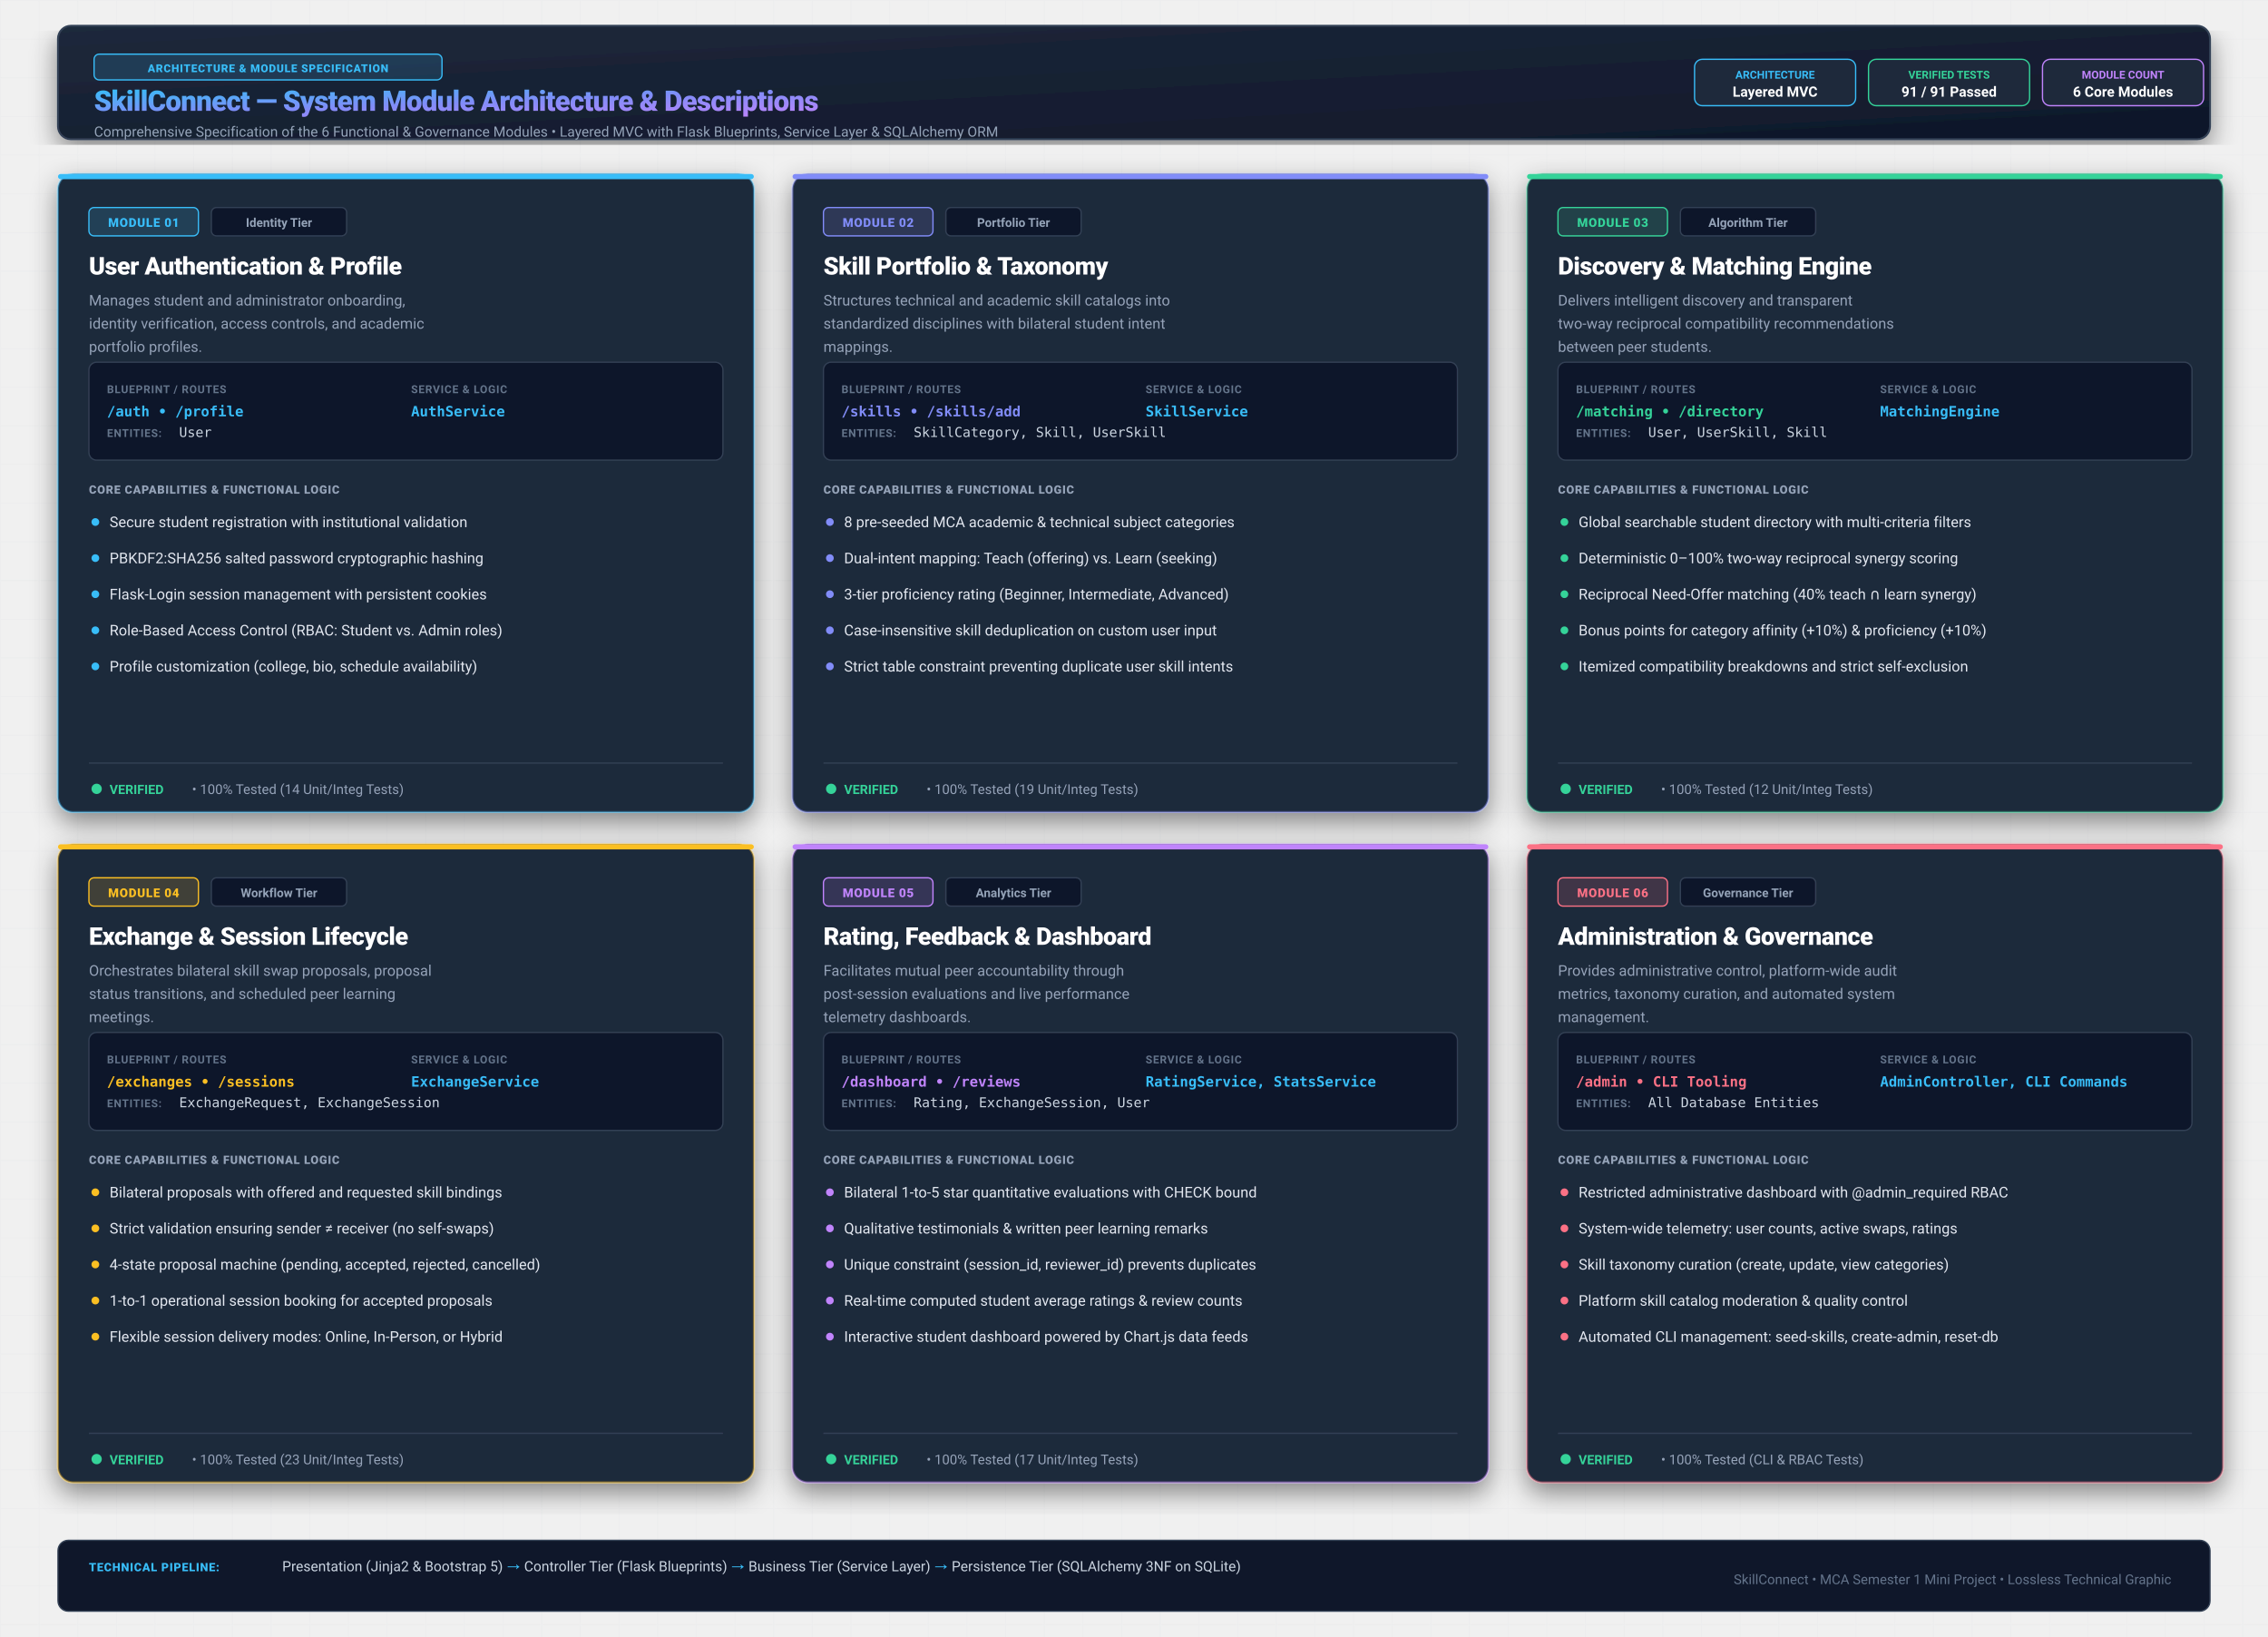
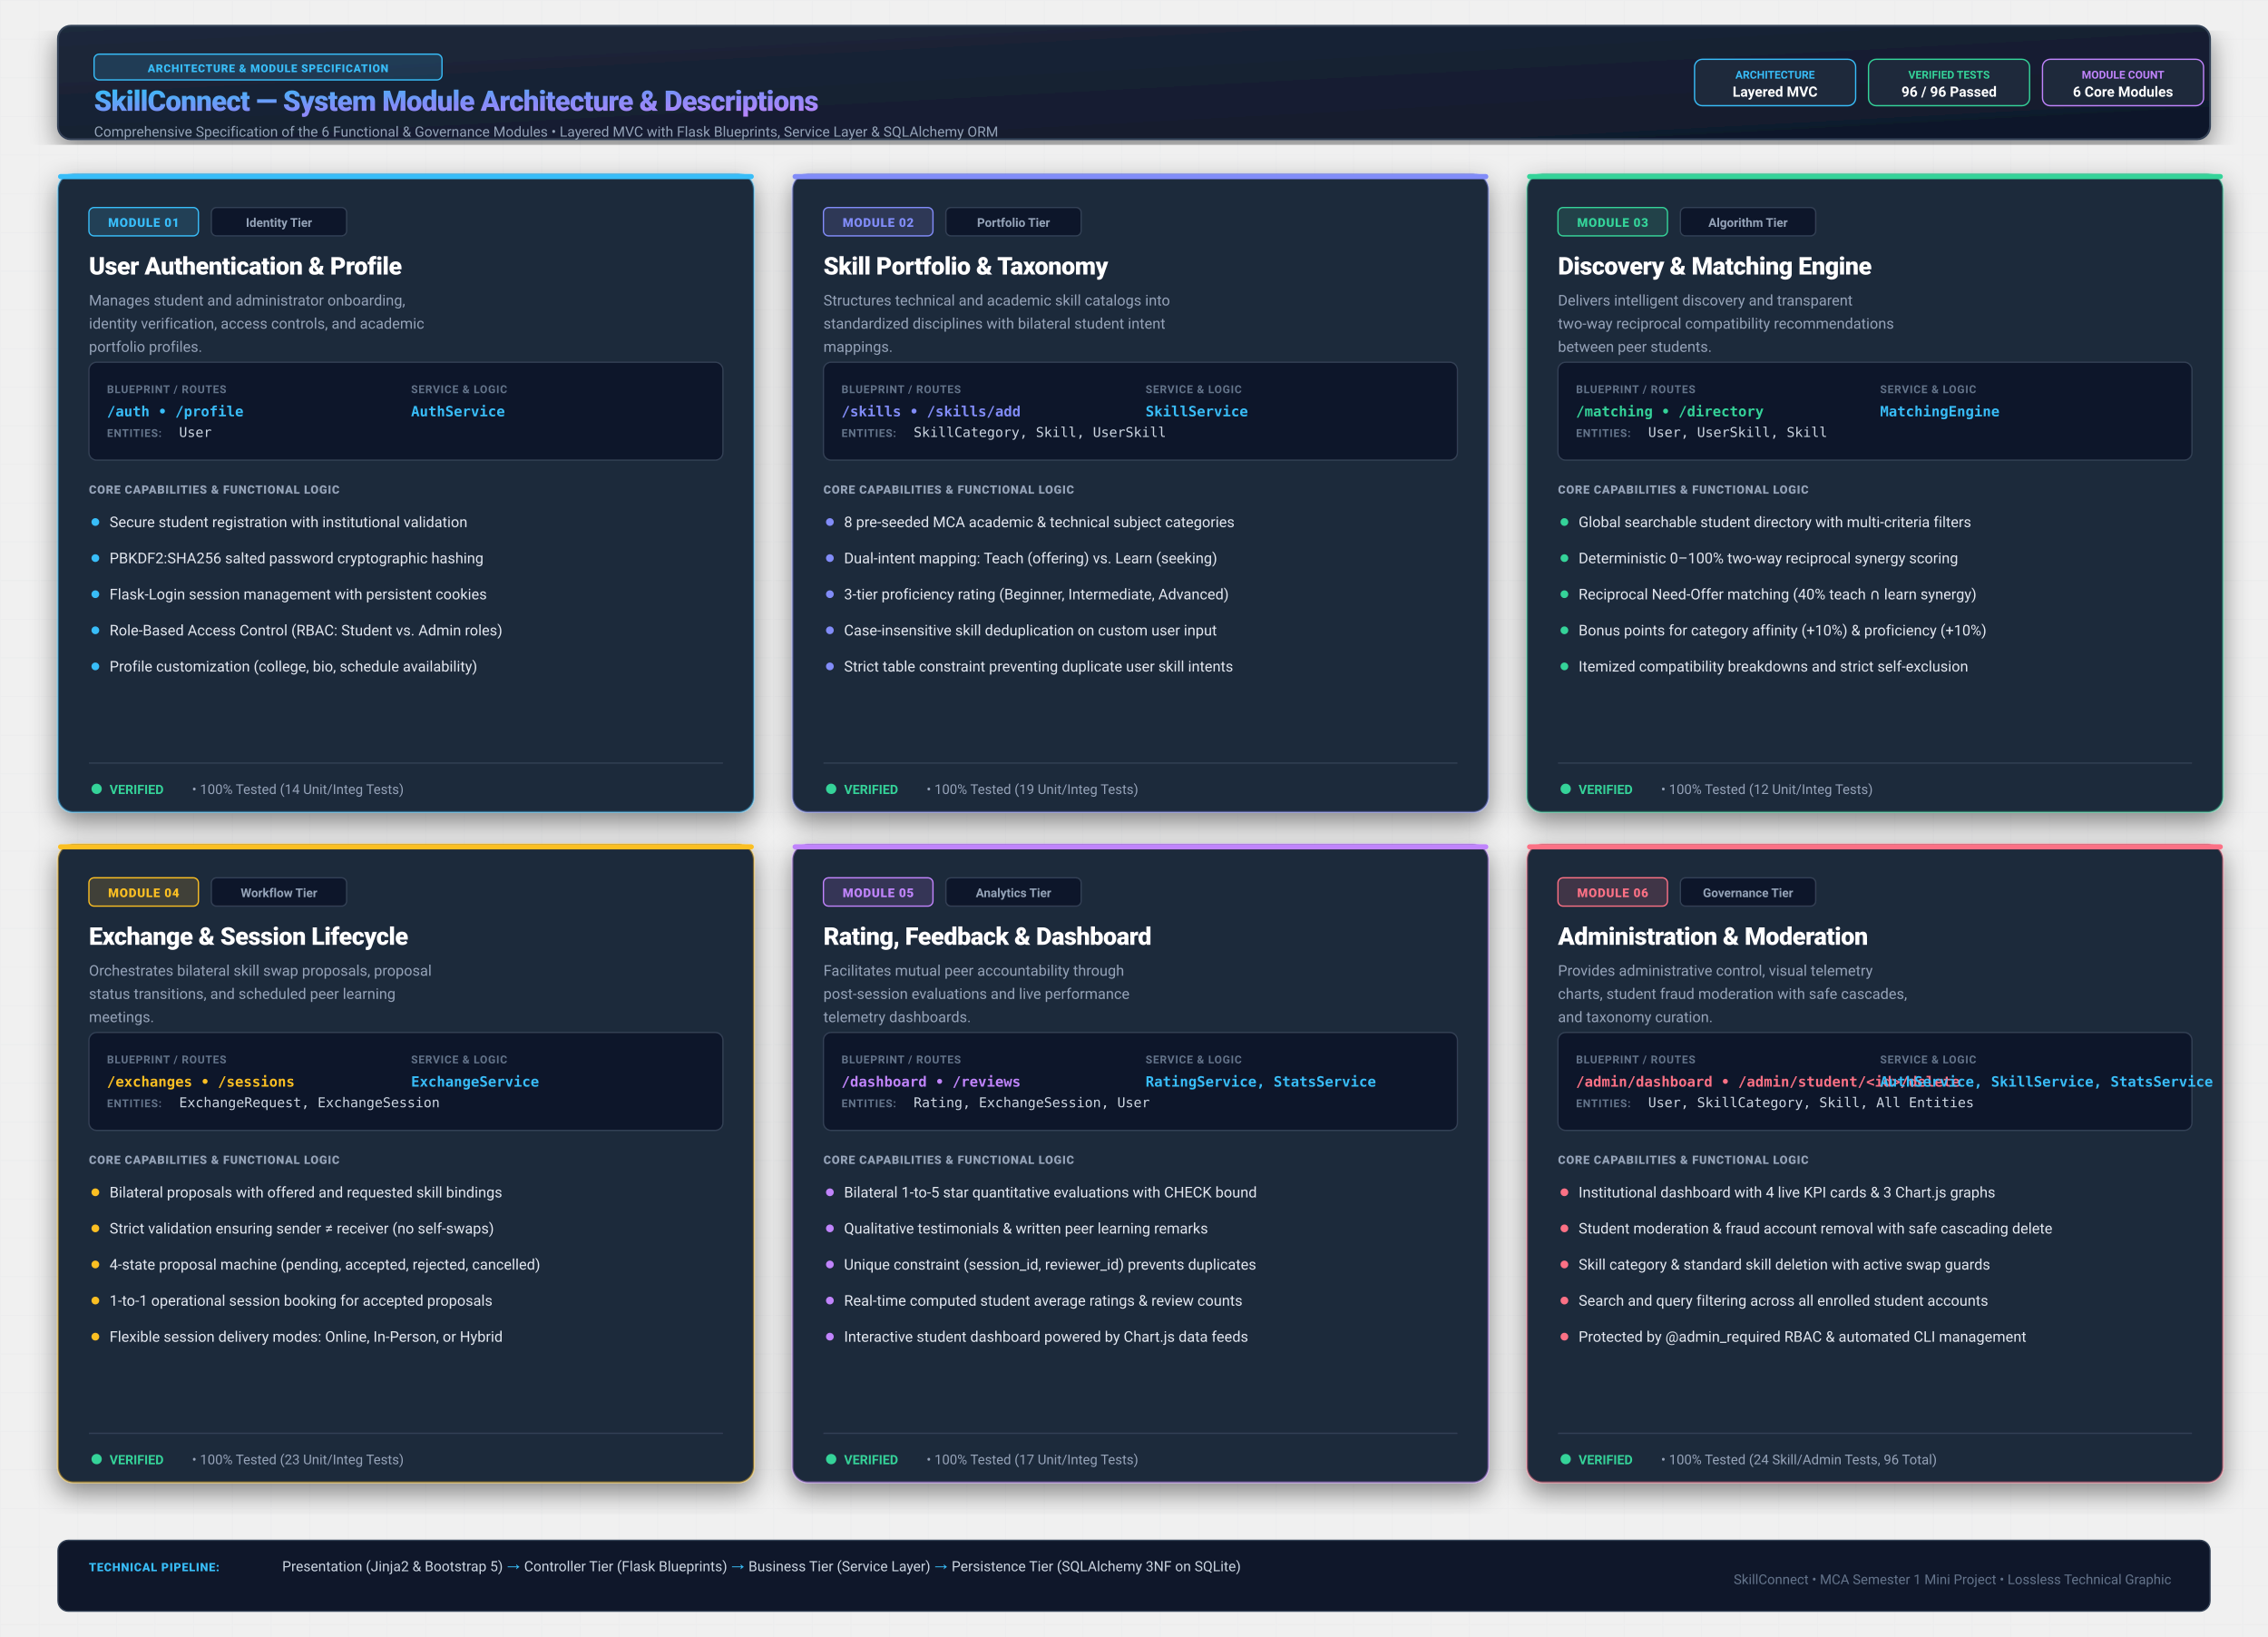
<svg xmlns="http://www.w3.org/2000/svg" viewBox="0 0 1760 1270" width="1760" height="1270" style="background:#0b1120; font-family: -apple-system, BlinkMacSystemFont, 'Segoe UI', Roboto, Helvetica, Arial, sans-serif;">
  <defs>
    <filter id="card-shadow" x="-5%" y="-5%" width="110%" height="110%">
      <feDropShadow dx="0" dy="8" stdDeviation="10" flood-color="#000000" flood-opacity="0.45" />
    </filter>
    <linearGradient id="header-grad" x1="0%" y1="0%" x2="100%" y2="100%">
      <stop offset="0%" stop-color="#1e293b" />
      <stop offset="100%" stop-color="#0f172a" />
    </linearGradient>
    <linearGradient id="title-grad" x1="0%" y1="0%" x2="100%" y2="100%">
      <stop offset="0%" stop-color="#38bdf8" />
      <stop offset="50%" stop-color="#818cf8" />
      <stop offset="100%" stop-color="#c084fc" />
    </linearGradient>
  </defs>
  <g opacity="0.06">
    <pattern id="grid" width="30" height="30" patternUnits="userSpaceOnUse">
      <path d="M 30 0 L 0 0 0 30" fill="none" stroke="#94a3b8" stroke-width="0.8" />
    </pattern>
    <rect width="100%" height="100%" fill="url(#grid)" />
  </g>
  <g transform="translate(45, 20)">
    <rect width="1670" height="88" rx="10" fill="url(#header-grad)" stroke="#334155" stroke-width="1.5" filter="url(#card-shadow)" />
    <g transform="translate(28, 22)">
      <rect x="0" y="0" width="270" height="20" rx="4" fill="rgba(56, 189, 248, 0.15)" stroke="#38bdf8" stroke-width="1" />
      <text x="135" y="14" text-anchor="middle" font-size="8.5" font-weight="800" fill="#38bdf8" letter-spacing="0.5">ARCHITECTURE &amp; MODULE SPECIFICATION</text>
      <text y="44" font-size="22" font-weight="800" fill="url(#title-grad)" letter-spacing="-0.5">SkillConnect — System Module Architecture &amp; Descriptions</text>
      <text y="64" font-size="11" font-weight="400" fill="#94a3b8">Comprehensive Specification of the 6 Functional &amp; Governance Modules • Layered MVC with Flask Blueprints, Service Layer &amp; SQLAlchemy ORM</text>
    </g>
    <g transform="translate(1270, 26)">
      <rect x="0" y="0" width="125" height="36" rx="6" fill="#1e293b" stroke="#38bdf8" stroke-width="1" />
      <text x="62.5" y="15" text-anchor="middle" font-size="8.5" font-weight="700" fill="#38bdf8">ARCHITECTURE</text>
      <text x="62.5" y="29" text-anchor="middle" font-size="11" font-weight="700" fill="#ffffff">Layered MVC</text>
      <rect x="135" y="0" width="125" height="36" rx="6" fill="#1e293b" stroke="#34d399" stroke-width="1" />
      <text x="197.5" y="15" text-anchor="middle" font-size="8.5" font-weight="700" fill="#34d399">VERIFIED TESTS</text>
-       <text x="197.5" y="29" text-anchor="middle" font-size="11" font-weight="700" fill="#ffffff">91 / 91 Passed</text>
+       <text x="197.5" y="29" text-anchor="middle" font-size="11" font-weight="700" fill="#ffffff">96 / 96 Passed</text>
      <rect x="270" y="0" width="125" height="36" rx="6" fill="#1e293b" stroke="#c084fc" stroke-width="1" />
      <text x="332.5" y="15" text-anchor="middle" font-size="8.5" font-weight="700" fill="#c084fc">MODULE COUNT</text>
      <text x="332.5" y="29" text-anchor="middle" font-size="11" font-weight="700" fill="#ffffff">6 Core Modules</text>
    </g>
  </g>
  <g transform="translate(45, 135)" filter="url(#card-shadow)">
    <rect width="540" height="495" rx="12" fill="#1e293b" stroke="rgba(56, 189, 248, 0.4)" stroke-width="1.5" />
    <rect width="540" height="4" rx="2" fill="#38bdf8" />
    <g transform="translate(24, 26)">
      <rect x="0" y="0" width="85" height="22" rx="4" fill="rgba(56, 189, 248, 0.15)" stroke="#38bdf8" stroke-width="1" />
      <text x="42.5" y="15" text-anchor="middle" font-size="9.5" font-weight="800" fill="#38bdf8" letter-spacing="0.5">MODULE 01</text>
      <rect x="95" y="0" width="105" height="22" rx="4" fill="#0f172a" stroke="#334155" stroke-width="1" />
      <text x="147.5" y="15" text-anchor="middle" font-size="9.5" font-weight="700" fill="#94a3b8">Identity Tier</text>
      <text x="0" y="52" font-size="19" font-weight="800" fill="#ffffff" letter-spacing="-0.3">User Authentication &amp; Profile</text>
      <text x="0" y="76" font-size="11.5" fill="#94a3b8" font-family="-apple-system, BlinkMacSystemFont, 'Segoe UI', Roboto, sans-serif">
        <tspan x="0" dy="0">Manages student and administrator onboarding,</tspan>
        <tspan x="0" dy="18">identity verification, access controls, and academic</tspan>
        <tspan x="0" dy="18">portfolio profiles.</tspan>
      </text>
    </g>
    <g transform="translate(24, 146)">
      <rect width="492" height="76" rx="6" fill="#0f172a" stroke="#334155" stroke-width="1" />
      <g transform="translate(14, 24)">
        <text font-size="8.5" font-weight="700" fill="#64748b" text-transform="uppercase" letter-spacing="0.5">BLUEPRINT / ROUTES</text>
        <text y="18" font-size="11" font-weight="600" fill="#38bdf8" font-family="'JetBrains Mono', Consolas, monospace">/auth • /profile</text>
      </g>
      <g transform="translate(250, 24)">
        <text font-size="8.5" font-weight="700" fill="#64748b" text-transform="uppercase" letter-spacing="0.5">SERVICE &amp; LOGIC</text>
        <text y="18" font-size="11" font-weight="600" fill="#38bdf8" font-family="'JetBrains Mono', Consolas, monospace">AuthService</text>
      </g>
      <g transform="translate(14, 58)">
        <text font-size="8.5" font-weight="700" fill="#64748b" text-transform="uppercase" letter-spacing="0.5">ENTITIES:</text>
        <text x="56" y="0" font-size="10.5" font-weight="500" fill="#cbd5e1" font-family="'JetBrains Mono', Consolas, monospace">User</text>
      </g>
    </g>
    <text x="24" y="248" font-size="9" font-weight="800" fill="#94a3b8" text-transform="uppercase" letter-spacing="0.5">CORE CAPABILITIES &amp; FUNCTIONAL LOGIC</text>
    <g transform="translate(24, 265)">
      <circle cx="5" cy="5" r="3" fill="#38bdf8" />
      <text x="16" y="9" font-size="11.5" fill="#e2e8f0" font-family="-apple-system, BlinkMacSystemFont, 'Segoe UI', Roboto, sans-serif">Secure student registration with institutional validation</text>
    </g>
    <g transform="translate(24, 293)">
      <circle cx="5" cy="5" r="3" fill="#38bdf8" />
      <text x="16" y="9" font-size="11.5" fill="#e2e8f0" font-family="-apple-system, BlinkMacSystemFont, 'Segoe UI', Roboto, sans-serif">PBKDF2:SHA256 salted password cryptographic hashing</text>
    </g>
    <g transform="translate(24, 321)">
      <circle cx="5" cy="5" r="3" fill="#38bdf8" />
      <text x="16" y="9" font-size="11.5" fill="#e2e8f0" font-family="-apple-system, BlinkMacSystemFont, 'Segoe UI', Roboto, sans-serif">Flask-Login session management with persistent cookies</text>
    </g>
    <g transform="translate(24, 349)">
      <circle cx="5" cy="5" r="3" fill="#38bdf8" />
      <text x="16" y="9" font-size="11.5" fill="#e2e8f0" font-family="-apple-system, BlinkMacSystemFont, 'Segoe UI', Roboto, sans-serif">Role-Based Access Control (RBAC: Student vs. Admin roles)</text>
    </g>
    <g transform="translate(24, 377)">
      <circle cx="5" cy="5" r="3" fill="#38bdf8" />
      <text x="16" y="9" font-size="11.5" fill="#e2e8f0" font-family="-apple-system, BlinkMacSystemFont, 'Segoe UI', Roboto, sans-serif">Profile customization (college, bio, schedule availability)</text>
    </g>
    <g transform="translate(24, 457)">
      <line x1="0" y1="0" x2="492" y2="0" stroke="#334155" stroke-width="1" />
      <circle cx="6" cy="20" r="4" fill="#34d399" />
      <text x="16" y="24" font-size="10" font-weight="700" fill="#34d399">VERIFIED</text>
      <text x="80" y="24" font-size="10.5" fill="#94a3b8">• 100% Tested (14 Unit/Integ Tests)</text>
    </g>
  </g>
  <g transform="translate(615, 135)" filter="url(#card-shadow)">
    <rect width="540" height="495" rx="12" fill="#1e293b" stroke="rgba(129, 140, 248, 0.4)" stroke-width="1.5" />
    <rect width="540" height="4" rx="2" fill="#818cf8" />
    <g transform="translate(24, 26)">
      <rect x="0" y="0" width="85" height="22" rx="4" fill="rgba(129, 140, 248, 0.15)" stroke="#818cf8" stroke-width="1" />
      <text x="42.5" y="15" text-anchor="middle" font-size="9.5" font-weight="800" fill="#818cf8" letter-spacing="0.5">MODULE 02</text>
      <rect x="95" y="0" width="105" height="22" rx="4" fill="#0f172a" stroke="#334155" stroke-width="1" />
      <text x="147.5" y="15" text-anchor="middle" font-size="9.5" font-weight="700" fill="#94a3b8">Portfolio Tier</text>
      <text x="0" y="52" font-size="19" font-weight="800" fill="#ffffff" letter-spacing="-0.3">Skill Portfolio &amp; Taxonomy</text>
      <text x="0" y="76" font-size="11.5" fill="#94a3b8" font-family="-apple-system, BlinkMacSystemFont, 'Segoe UI', Roboto, sans-serif">
        <tspan x="0" dy="0">Structures technical and academic skill catalogs into</tspan>
        <tspan x="0" dy="18">standardized disciplines with bilateral student intent</tspan>
        <tspan x="0" dy="18">mappings.</tspan>
      </text>
    </g>
    <g transform="translate(24, 146)">
      <rect width="492" height="76" rx="6" fill="#0f172a" stroke="#334155" stroke-width="1" />
      <g transform="translate(14, 24)">
        <text font-size="8.5" font-weight="700" fill="#64748b" text-transform="uppercase" letter-spacing="0.5">BLUEPRINT / ROUTES</text>
        <text y="18" font-size="11" font-weight="600" fill="#818cf8" font-family="'JetBrains Mono', Consolas, monospace">/skills • /skills/add</text>
      </g>
      <g transform="translate(250, 24)">
        <text font-size="8.5" font-weight="700" fill="#64748b" text-transform="uppercase" letter-spacing="0.5">SERVICE &amp; LOGIC</text>
        <text y="18" font-size="11" font-weight="600" fill="#38bdf8" font-family="'JetBrains Mono', Consolas, monospace">SkillService</text>
      </g>
      <g transform="translate(14, 58)">
        <text font-size="8.5" font-weight="700" fill="#64748b" text-transform="uppercase" letter-spacing="0.5">ENTITIES:</text>
        <text x="56" y="0" font-size="10.5" font-weight="500" fill="#cbd5e1" font-family="'JetBrains Mono', Consolas, monospace">SkillCategory, Skill, UserSkill</text>
      </g>
    </g>
    <text x="24" y="248" font-size="9" font-weight="800" fill="#94a3b8" text-transform="uppercase" letter-spacing="0.5">CORE CAPABILITIES &amp; FUNCTIONAL LOGIC</text>
    <g transform="translate(24, 265)">
      <circle cx="5" cy="5" r="3" fill="#818cf8" />
      <text x="16" y="9" font-size="11.5" fill="#e2e8f0" font-family="-apple-system, BlinkMacSystemFont, 'Segoe UI', Roboto, sans-serif">8 pre-seeded MCA academic &amp; technical subject categories</text>
    </g>
    <g transform="translate(24, 293)">
      <circle cx="5" cy="5" r="3" fill="#818cf8" />
      <text x="16" y="9" font-size="11.5" fill="#e2e8f0" font-family="-apple-system, BlinkMacSystemFont, 'Segoe UI', Roboto, sans-serif">Dual-intent mapping: Teach (offering) vs. Learn (seeking)</text>
    </g>
    <g transform="translate(24, 321)">
      <circle cx="5" cy="5" r="3" fill="#818cf8" />
      <text x="16" y="9" font-size="11.5" fill="#e2e8f0" font-family="-apple-system, BlinkMacSystemFont, 'Segoe UI', Roboto, sans-serif">3-tier proficiency rating (Beginner, Intermediate, Advanced)</text>
    </g>
    <g transform="translate(24, 349)">
      <circle cx="5" cy="5" r="3" fill="#818cf8" />
      <text x="16" y="9" font-size="11.5" fill="#e2e8f0" font-family="-apple-system, BlinkMacSystemFont, 'Segoe UI', Roboto, sans-serif">Case-insensitive skill deduplication on custom user input</text>
    </g>
    <g transform="translate(24, 377)">
      <circle cx="5" cy="5" r="3" fill="#818cf8" />
      <text x="16" y="9" font-size="11.5" fill="#e2e8f0" font-family="-apple-system, BlinkMacSystemFont, 'Segoe UI', Roboto, sans-serif">Strict table constraint preventing duplicate user skill intents</text>
    </g>
    <g transform="translate(24, 457)">
      <line x1="0" y1="0" x2="492" y2="0" stroke="#334155" stroke-width="1" />
      <circle cx="6" cy="20" r="4" fill="#34d399" />
      <text x="16" y="24" font-size="10" font-weight="700" fill="#34d399">VERIFIED</text>
      <text x="80" y="24" font-size="10.5" fill="#94a3b8">• 100% Tested (19 Unit/Integ Tests)</text>
    </g>
  </g>
  <g transform="translate(1185, 135)" filter="url(#card-shadow)">
    <rect width="540" height="495" rx="12" fill="#1e293b" stroke="rgba(52, 211, 153, 0.4)" stroke-width="1.5" />
    <rect width="540" height="4" rx="2" fill="#34d399" />
    <g transform="translate(24, 26)">
      <rect x="0" y="0" width="85" height="22" rx="4" fill="rgba(52, 211, 153, 0.15)" stroke="#34d399" stroke-width="1" />
      <text x="42.5" y="15" text-anchor="middle" font-size="9.5" font-weight="800" fill="#34d399" letter-spacing="0.5">MODULE 03</text>
      <rect x="95" y="0" width="105" height="22" rx="4" fill="#0f172a" stroke="#334155" stroke-width="1" />
      <text x="147.5" y="15" text-anchor="middle" font-size="9.5" font-weight="700" fill="#94a3b8">Algorithm Tier</text>
      <text x="0" y="52" font-size="19" font-weight="800" fill="#ffffff" letter-spacing="-0.3">Discovery &amp; Matching Engine</text>
      <text x="0" y="76" font-size="11.5" fill="#94a3b8" font-family="-apple-system, BlinkMacSystemFont, 'Segoe UI', Roboto, sans-serif">
        <tspan x="0" dy="0">Delivers intelligent discovery and transparent</tspan>
        <tspan x="0" dy="18">two-way reciprocal compatibility recommendations</tspan>
        <tspan x="0" dy="18">between peer students.</tspan>
      </text>
    </g>
    <g transform="translate(24, 146)">
      <rect width="492" height="76" rx="6" fill="#0f172a" stroke="#334155" stroke-width="1" />
      <g transform="translate(14, 24)">
        <text font-size="8.5" font-weight="700" fill="#64748b" text-transform="uppercase" letter-spacing="0.5">BLUEPRINT / ROUTES</text>
        <text y="18" font-size="11" font-weight="600" fill="#34d399" font-family="'JetBrains Mono', Consolas, monospace">/matching • /directory</text>
      </g>
      <g transform="translate(250, 24)">
        <text font-size="8.5" font-weight="700" fill="#64748b" text-transform="uppercase" letter-spacing="0.5">SERVICE &amp; LOGIC</text>
        <text y="18" font-size="11" font-weight="600" fill="#38bdf8" font-family="'JetBrains Mono', Consolas, monospace">MatchingEngine</text>
      </g>
      <g transform="translate(14, 58)">
        <text font-size="8.5" font-weight="700" fill="#64748b" text-transform="uppercase" letter-spacing="0.5">ENTITIES:</text>
        <text x="56" y="0" font-size="10.5" font-weight="500" fill="#cbd5e1" font-family="'JetBrains Mono', Consolas, monospace">User, UserSkill, Skill</text>
      </g>
    </g>
    <text x="24" y="248" font-size="9" font-weight="800" fill="#94a3b8" text-transform="uppercase" letter-spacing="0.5">CORE CAPABILITIES &amp; FUNCTIONAL LOGIC</text>
    <g transform="translate(24, 265)">
      <circle cx="5" cy="5" r="3" fill="#34d399" />
      <text x="16" y="9" font-size="11.5" fill="#e2e8f0" font-family="-apple-system, BlinkMacSystemFont, 'Segoe UI', Roboto, sans-serif">Global searchable student directory with multi-criteria filters</text>
    </g>
    <g transform="translate(24, 293)">
      <circle cx="5" cy="5" r="3" fill="#34d399" />
      <text x="16" y="9" font-size="11.5" fill="#e2e8f0" font-family="-apple-system, BlinkMacSystemFont, 'Segoe UI', Roboto, sans-serif">Deterministic 0–100% two-way reciprocal synergy scoring</text>
    </g>
    <g transform="translate(24, 321)">
      <circle cx="5" cy="5" r="3" fill="#34d399" />
      <text x="16" y="9" font-size="11.5" fill="#e2e8f0" font-family="-apple-system, BlinkMacSystemFont, 'Segoe UI', Roboto, sans-serif">Reciprocal Need-Offer matching (40% teach ∩ learn synergy)</text>
    </g>
    <g transform="translate(24, 349)">
      <circle cx="5" cy="5" r="3" fill="#34d399" />
      <text x="16" y="9" font-size="11.5" fill="#e2e8f0" font-family="-apple-system, BlinkMacSystemFont, 'Segoe UI', Roboto, sans-serif">Bonus points for category affinity (+10%) &amp; proficiency (+10%)</text>
    </g>
    <g transform="translate(24, 377)">
      <circle cx="5" cy="5" r="3" fill="#34d399" />
      <text x="16" y="9" font-size="11.5" fill="#e2e8f0" font-family="-apple-system, BlinkMacSystemFont, 'Segoe UI', Roboto, sans-serif">Itemized compatibility breakdowns and strict self-exclusion</text>
    </g>
    <g transform="translate(24, 457)">
      <line x1="0" y1="0" x2="492" y2="0" stroke="#334155" stroke-width="1" />
      <circle cx="6" cy="20" r="4" fill="#34d399" />
      <text x="16" y="24" font-size="10" font-weight="700" fill="#34d399">VERIFIED</text>
      <text x="80" y="24" font-size="10.5" fill="#94a3b8">• 100% Tested (12 Unit/Integ Tests)</text>
    </g>
  </g>
  <g transform="translate(45, 655)" filter="url(#card-shadow)">
    <rect width="540" height="495" rx="12" fill="#1e293b" stroke="rgba(251, 191, 36, 0.4)" stroke-width="1.5" />
    <rect width="540" height="4" rx="2" fill="#fbbf24" />
    <g transform="translate(24, 26)">
      <rect x="0" y="0" width="85" height="22" rx="4" fill="rgba(251, 191, 36, 0.15)" stroke="#fbbf24" stroke-width="1" />
      <text x="42.5" y="15" text-anchor="middle" font-size="9.5" font-weight="800" fill="#fbbf24" letter-spacing="0.5">MODULE 04</text>
      <rect x="95" y="0" width="105" height="22" rx="4" fill="#0f172a" stroke="#334155" stroke-width="1" />
      <text x="147.5" y="15" text-anchor="middle" font-size="9.5" font-weight="700" fill="#94a3b8">Workflow Tier</text>
      <text x="0" y="52" font-size="19" font-weight="800" fill="#ffffff" letter-spacing="-0.3">Exchange &amp; Session Lifecycle</text>
      <text x="0" y="76" font-size="11.5" fill="#94a3b8" font-family="-apple-system, BlinkMacSystemFont, 'Segoe UI', Roboto, sans-serif">
        <tspan x="0" dy="0">Orchestrates bilateral skill swap proposals, proposal</tspan>
        <tspan x="0" dy="18">status transitions, and scheduled peer learning</tspan>
        <tspan x="0" dy="18">meetings.</tspan>
      </text>
    </g>
    <g transform="translate(24, 146)">
      <rect width="492" height="76" rx="6" fill="#0f172a" stroke="#334155" stroke-width="1" />
      <g transform="translate(14, 24)">
        <text font-size="8.5" font-weight="700" fill="#64748b" text-transform="uppercase" letter-spacing="0.5">BLUEPRINT / ROUTES</text>
        <text y="18" font-size="11" font-weight="600" fill="#fbbf24" font-family="'JetBrains Mono', Consolas, monospace">/exchanges • /sessions</text>
      </g>
      <g transform="translate(250, 24)">
        <text font-size="8.5" font-weight="700" fill="#64748b" text-transform="uppercase" letter-spacing="0.5">SERVICE &amp; LOGIC</text>
        <text y="18" font-size="11" font-weight="600" fill="#38bdf8" font-family="'JetBrains Mono', Consolas, monospace">ExchangeService</text>
      </g>
      <g transform="translate(14, 58)">
        <text font-size="8.5" font-weight="700" fill="#64748b" text-transform="uppercase" letter-spacing="0.5">ENTITIES:</text>
        <text x="56" y="0" font-size="10.5" font-weight="500" fill="#cbd5e1" font-family="'JetBrains Mono', Consolas, monospace">ExchangeRequest, ExchangeSession</text>
      </g>
    </g>
    <text x="24" y="248" font-size="9" font-weight="800" fill="#94a3b8" text-transform="uppercase" letter-spacing="0.5">CORE CAPABILITIES &amp; FUNCTIONAL LOGIC</text>
    <g transform="translate(24, 265)">
      <circle cx="5" cy="5" r="3" fill="#fbbf24" />
      <text x="16" y="9" font-size="11.5" fill="#e2e8f0" font-family="-apple-system, BlinkMacSystemFont, 'Segoe UI', Roboto, sans-serif">Bilateral proposals with offered and requested skill bindings</text>
    </g>
    <g transform="translate(24, 293)">
      <circle cx="5" cy="5" r="3" fill="#fbbf24" />
      <text x="16" y="9" font-size="11.5" fill="#e2e8f0" font-family="-apple-system, BlinkMacSystemFont, 'Segoe UI', Roboto, sans-serif">Strict validation ensuring sender ≠ receiver (no self-swaps)</text>
    </g>
    <g transform="translate(24, 321)">
      <circle cx="5" cy="5" r="3" fill="#fbbf24" />
      <text x="16" y="9" font-size="11.5" fill="#e2e8f0" font-family="-apple-system, BlinkMacSystemFont, 'Segoe UI', Roboto, sans-serif">4-state proposal machine (pending, accepted, rejected, cancelled)</text>
    </g>
    <g transform="translate(24, 349)">
      <circle cx="5" cy="5" r="3" fill="#fbbf24" />
      <text x="16" y="9" font-size="11.5" fill="#e2e8f0" font-family="-apple-system, BlinkMacSystemFont, 'Segoe UI', Roboto, sans-serif">1-to-1 operational session booking for accepted proposals</text>
    </g>
    <g transform="translate(24, 377)">
      <circle cx="5" cy="5" r="3" fill="#fbbf24" />
      <text x="16" y="9" font-size="11.5" fill="#e2e8f0" font-family="-apple-system, BlinkMacSystemFont, 'Segoe UI', Roboto, sans-serif">Flexible session delivery modes: Online, In-Person, or Hybrid</text>
    </g>
    <g transform="translate(24, 457)">
      <line x1="0" y1="0" x2="492" y2="0" stroke="#334155" stroke-width="1" />
      <circle cx="6" cy="20" r="4" fill="#34d399" />
      <text x="16" y="24" font-size="10" font-weight="700" fill="#34d399">VERIFIED</text>
      <text x="80" y="24" font-size="10.5" fill="#94a3b8">• 100% Tested (23 Unit/Integ Tests)</text>
    </g>
  </g>
  <g transform="translate(615, 655)" filter="url(#card-shadow)">
    <rect width="540" height="495" rx="12" fill="#1e293b" stroke="rgba(192, 132, 252, 0.4)" stroke-width="1.5" />
    <rect width="540" height="4" rx="2" fill="#c084fc" />
    <g transform="translate(24, 26)">
      <rect x="0" y="0" width="85" height="22" rx="4" fill="rgba(192, 132, 252, 0.15)" stroke="#c084fc" stroke-width="1" />
      <text x="42.5" y="15" text-anchor="middle" font-size="9.5" font-weight="800" fill="#c084fc" letter-spacing="0.5">MODULE 05</text>
      <rect x="95" y="0" width="105" height="22" rx="4" fill="#0f172a" stroke="#334155" stroke-width="1" />
      <text x="147.5" y="15" text-anchor="middle" font-size="9.5" font-weight="700" fill="#94a3b8">Analytics Tier</text>
      <text x="0" y="52" font-size="19" font-weight="800" fill="#ffffff" letter-spacing="-0.3">Rating, Feedback &amp; Dashboard</text>
      <text x="0" y="76" font-size="11.5" fill="#94a3b8" font-family="-apple-system, BlinkMacSystemFont, 'Segoe UI', Roboto, sans-serif">
        <tspan x="0" dy="0">Facilitates mutual peer accountability through</tspan>
        <tspan x="0" dy="18">post-session evaluations and live performance</tspan>
        <tspan x="0" dy="18">telemetry dashboards.</tspan>
      </text>
    </g>
    <g transform="translate(24, 146)">
      <rect width="492" height="76" rx="6" fill="#0f172a" stroke="#334155" stroke-width="1" />
      <g transform="translate(14, 24)">
        <text font-size="8.5" font-weight="700" fill="#64748b" text-transform="uppercase" letter-spacing="0.5">BLUEPRINT / ROUTES</text>
        <text y="18" font-size="11" font-weight="600" fill="#c084fc" font-family="'JetBrains Mono', Consolas, monospace">/dashboard • /reviews</text>
      </g>
      <g transform="translate(250, 24)">
        <text font-size="8.5" font-weight="700" fill="#64748b" text-transform="uppercase" letter-spacing="0.5">SERVICE &amp; LOGIC</text>
        <text y="18" font-size="11" font-weight="600" fill="#38bdf8" font-family="'JetBrains Mono', Consolas, monospace">RatingService, StatsService</text>
      </g>
      <g transform="translate(14, 58)">
        <text font-size="8.5" font-weight="700" fill="#64748b" text-transform="uppercase" letter-spacing="0.5">ENTITIES:</text>
        <text x="56" y="0" font-size="10.5" font-weight="500" fill="#cbd5e1" font-family="'JetBrains Mono', Consolas, monospace">Rating, ExchangeSession, User</text>
      </g>
    </g>
    <text x="24" y="248" font-size="9" font-weight="800" fill="#94a3b8" text-transform="uppercase" letter-spacing="0.5">CORE CAPABILITIES &amp; FUNCTIONAL LOGIC</text>
    <g transform="translate(24, 265)">
      <circle cx="5" cy="5" r="3" fill="#c084fc" />
      <text x="16" y="9" font-size="11.5" fill="#e2e8f0" font-family="-apple-system, BlinkMacSystemFont, 'Segoe UI', Roboto, sans-serif">Bilateral 1-to-5 star quantitative evaluations with CHECK bound</text>
    </g>
    <g transform="translate(24, 293)">
      <circle cx="5" cy="5" r="3" fill="#c084fc" />
      <text x="16" y="9" font-size="11.5" fill="#e2e8f0" font-family="-apple-system, BlinkMacSystemFont, 'Segoe UI', Roboto, sans-serif">Qualitative testimonials &amp; written peer learning remarks</text>
    </g>
    <g transform="translate(24, 321)">
      <circle cx="5" cy="5" r="3" fill="#c084fc" />
      <text x="16" y="9" font-size="11.5" fill="#e2e8f0" font-family="-apple-system, BlinkMacSystemFont, 'Segoe UI', Roboto, sans-serif">Unique constraint (session_id, reviewer_id) prevents duplicates</text>
    </g>
    <g transform="translate(24, 349)">
      <circle cx="5" cy="5" r="3" fill="#c084fc" />
      <text x="16" y="9" font-size="11.5" fill="#e2e8f0" font-family="-apple-system, BlinkMacSystemFont, 'Segoe UI', Roboto, sans-serif">Real-time computed student average ratings &amp; review counts</text>
    </g>
    <g transform="translate(24, 377)">
      <circle cx="5" cy="5" r="3" fill="#c084fc" />
      <text x="16" y="9" font-size="11.5" fill="#e2e8f0" font-family="-apple-system, BlinkMacSystemFont, 'Segoe UI', Roboto, sans-serif">Interactive student dashboard powered by Chart.js data feeds</text>
    </g>
    <g transform="translate(24, 457)">
      <line x1="0" y1="0" x2="492" y2="0" stroke="#334155" stroke-width="1" />
      <circle cx="6" cy="20" r="4" fill="#34d399" />
      <text x="16" y="24" font-size="10" font-weight="700" fill="#34d399">VERIFIED</text>
      <text x="80" y="24" font-size="10.5" fill="#94a3b8">• 100% Tested (17 Unit/Integ Tests)</text>
    </g>
  </g>
  <g transform="translate(1185, 655)" filter="url(#card-shadow)">
    <rect width="540" height="495" rx="12" fill="#1e293b" stroke="rgba(251, 113, 133, 0.4)" stroke-width="1.5" />
    <rect width="540" height="4" rx="2" fill="#fb7185" />
    <g transform="translate(24, 26)">
      <rect x="0" y="0" width="85" height="22" rx="4" fill="rgba(251, 113, 133, 0.15)" stroke="#fb7185" stroke-width="1" />
      <text x="42.5" y="15" text-anchor="middle" font-size="9.5" font-weight="800" fill="#fb7185" letter-spacing="0.5">MODULE 06</text>
      <rect x="95" y="0" width="105" height="22" rx="4" fill="#0f172a" stroke="#334155" stroke-width="1" />
      <text x="147.5" y="15" text-anchor="middle" font-size="9.5" font-weight="700" fill="#94a3b8">Governance Tier</text>
-       <text x="0" y="52" font-size="19" font-weight="800" fill="#ffffff" letter-spacing="-0.3">Administration &amp; Governance</text>
-       <text x="0" y="76" font-size="11.5" fill="#94a3b8" font-family="-apple-system, BlinkMacSystemFont, 'Segoe UI', Roboto, sans-serif">
-         <tspan x="0" dy="0">Provides administrative control, platform-wide audit</tspan>
-         <tspan x="0" dy="18">metrics, taxonomy curation, and automated system</tspan>
-         <tspan x="0" dy="18">management.</tspan>
-       </text>
-     </g>
-     <g transform="translate(24, 146)">
-       <rect width="492" height="76" rx="6" fill="#0f172a" stroke="#334155" stroke-width="1" />
-       <g transform="translate(14, 24)">
-         <text font-size="8.5" font-weight="700" fill="#64748b" text-transform="uppercase" letter-spacing="0.5">BLUEPRINT / ROUTES</text>
-         <text y="18" font-size="11" font-weight="600" fill="#fb7185" font-family="'JetBrains Mono', Consolas, monospace">/admin • CLI Tooling</text>
-       </g>
-       <g transform="translate(250, 24)">
-         <text font-size="8.5" font-weight="700" fill="#64748b" text-transform="uppercase" letter-spacing="0.5">SERVICE &amp; LOGIC</text>
-         <text y="18" font-size="11" font-weight="600" fill="#38bdf8" font-family="'JetBrains Mono', Consolas, monospace">AdminController, CLI Commands</text>
-       </g>
-       <g transform="translate(14, 58)">
-         <text font-size="8.5" font-weight="700" fill="#64748b" text-transform="uppercase" letter-spacing="0.5">ENTITIES:</text>
-         <text x="56" y="0" font-size="10.5" font-weight="500" fill="#cbd5e1" font-family="'JetBrains Mono', Consolas, monospace">All Database Entities</text>
+       <text x="0" y="52" font-size="19" font-weight="800" fill="#ffffff" letter-spacing="-0.3">Administration &amp; Moderation</text>
+       <text x="0" y="76" font-size="11.5" fill="#94a3b8" font-family="-apple-system, BlinkMacSystemFont, 'Segoe UI', Roboto, sans-serif">
+         <tspan x="0" dy="0">Provides administrative control, visual telemetry</tspan>
+         <tspan x="0" dy="18">charts, student fraud moderation with safe cascades,</tspan>
+         <tspan x="0" dy="18">and taxonomy curation.</tspan>
+       </text>
+     </g>
+     <g transform="translate(24, 146)">
+       <rect width="492" height="76" rx="6" fill="#0f172a" stroke="#334155" stroke-width="1" />
+       <g transform="translate(14, 24)">
+         <text font-size="8.5" font-weight="700" fill="#64748b" text-transform="uppercase" letter-spacing="0.5">BLUEPRINT / ROUTES</text>
+         <text y="18" font-size="11" font-weight="600" fill="#fb7185" font-family="'JetBrains Mono', Consolas, monospace">/admin/dashboard • /admin/student/&lt;id&gt;/delete</text>
+       </g>
+       <g transform="translate(250, 24)">
+         <text font-size="8.5" font-weight="700" fill="#64748b" text-transform="uppercase" letter-spacing="0.5">SERVICE &amp; LOGIC</text>
+         <text y="18" font-size="11" font-weight="600" fill="#38bdf8" font-family="'JetBrains Mono', Consolas, monospace">AuthService, SkillService, StatsService</text>
+       </g>
+       <g transform="translate(14, 58)">
+         <text font-size="8.5" font-weight="700" fill="#64748b" text-transform="uppercase" letter-spacing="0.5">ENTITIES:</text>
+         <text x="56" y="0" font-size="10.5" font-weight="500" fill="#cbd5e1" font-family="'JetBrains Mono', Consolas, monospace">User, SkillCategory, Skill, All Entities</text>
      </g>
    </g>
    <text x="24" y="248" font-size="9" font-weight="800" fill="#94a3b8" text-transform="uppercase" letter-spacing="0.5">CORE CAPABILITIES &amp; FUNCTIONAL LOGIC</text>
    <g transform="translate(24, 265)">
      <circle cx="5" cy="5" r="3" fill="#fb7185" />
-       <text x="16" y="9" font-size="11.5" fill="#e2e8f0" font-family="-apple-system, BlinkMacSystemFont, 'Segoe UI', Roboto, sans-serif">Restricted administrative dashboard with @admin_required RBAC</text>
+       <text x="16" y="9" font-size="11.5" fill="#e2e8f0" font-family="-apple-system, BlinkMacSystemFont, 'Segoe UI', Roboto, sans-serif">Institutional dashboard with 4 live KPI cards &amp; 3 Chart.js graphs</text>
    </g>
    <g transform="translate(24, 293)">
      <circle cx="5" cy="5" r="3" fill="#fb7185" />
-       <text x="16" y="9" font-size="11.5" fill="#e2e8f0" font-family="-apple-system, BlinkMacSystemFont, 'Segoe UI', Roboto, sans-serif">System-wide telemetry: user counts, active swaps, ratings</text>
+       <text x="16" y="9" font-size="11.5" fill="#e2e8f0" font-family="-apple-system, BlinkMacSystemFont, 'Segoe UI', Roboto, sans-serif">Student moderation &amp; fraud account removal with safe cascading delete</text>
    </g>
    <g transform="translate(24, 321)">
      <circle cx="5" cy="5" r="3" fill="#fb7185" />
-       <text x="16" y="9" font-size="11.5" fill="#e2e8f0" font-family="-apple-system, BlinkMacSystemFont, 'Segoe UI', Roboto, sans-serif">Skill taxonomy curation (create, update, view categories)</text>
+       <text x="16" y="9" font-size="11.5" fill="#e2e8f0" font-family="-apple-system, BlinkMacSystemFont, 'Segoe UI', Roboto, sans-serif">Skill category &amp; standard skill deletion with active swap guards</text>
    </g>
    <g transform="translate(24, 349)">
      <circle cx="5" cy="5" r="3" fill="#fb7185" />
-       <text x="16" y="9" font-size="11.5" fill="#e2e8f0" font-family="-apple-system, BlinkMacSystemFont, 'Segoe UI', Roboto, sans-serif">Platform skill catalog moderation &amp; quality control</text>
+       <text x="16" y="9" font-size="11.5" fill="#e2e8f0" font-family="-apple-system, BlinkMacSystemFont, 'Segoe UI', Roboto, sans-serif">Search and query filtering across all enrolled student accounts</text>
    </g>
    <g transform="translate(24, 377)">
      <circle cx="5" cy="5" r="3" fill="#fb7185" />
-       <text x="16" y="9" font-size="11.5" fill="#e2e8f0" font-family="-apple-system, BlinkMacSystemFont, 'Segoe UI', Roboto, sans-serif">Automated CLI management: seed-skills, create-admin, reset-db</text>
-     </g>
-     <g transform="translate(24, 457)">
-       <line x1="0" y1="0" x2="492" y2="0" stroke="#334155" stroke-width="1" />
-       <circle cx="6" cy="20" r="4" fill="#34d399" />
-       <text x="16" y="24" font-size="10" font-weight="700" fill="#34d399">VERIFIED</text>
-       <text x="80" y="24" font-size="10.5" fill="#94a3b8">• 100% Tested (CLI &amp; RBAC Tests)</text>
+       <text x="16" y="9" font-size="11.5" fill="#e2e8f0" font-family="-apple-system, BlinkMacSystemFont, 'Segoe UI', Roboto, sans-serif">Protected by @admin_required RBAC &amp; automated CLI management</text>
+     </g>
+     <g transform="translate(24, 457)">
+       <line x1="0" y1="0" x2="492" y2="0" stroke="#334155" stroke-width="1" />
+       <circle cx="6" cy="20" r="4" fill="#34d399" />
+       <text x="16" y="24" font-size="10" font-weight="700" fill="#34d399">VERIFIED</text>
+       <text x="80" y="24" font-size="10.5" fill="#94a3b8">• 100% Tested (24 Skill/Admin Tests, 96 Total)</text>
    </g>
  </g>
  <g transform="translate(45, 1195)">
    <rect width="1670" height="55" rx="8" fill="#0f172a" stroke="#334155" stroke-width="1" />
    <g transform="translate(24, 24)">
      <text font-size="9" font-weight="800" fill="#38bdf8" text-transform="uppercase" letter-spacing="0.5">TECHNICAL PIPELINE:</text>
      <text x="150" font-size="11" fill="#cbd5e1">
        Presentation (Jinja2 &amp; Bootstrap 5) <tspan fill="#38bdf8">→</tspan> Controller Tier (Flask Blueprints) <tspan fill="#38bdf8">→</tspan> Business Tier (Service Layer) <tspan fill="#38bdf8">→</tspan> Persistence Tier (SQLAlchemy 3NF on SQLite)
      </text>
    </g>
    <g transform="translate(1640, 34)">
      <text text-anchor="end" font-size="10.5" fill="#64748b">SkillConnect • MCA Semester 1 Mini Project • Lossless Technical Graphic</text>
    </g>
  </g>
</svg>
